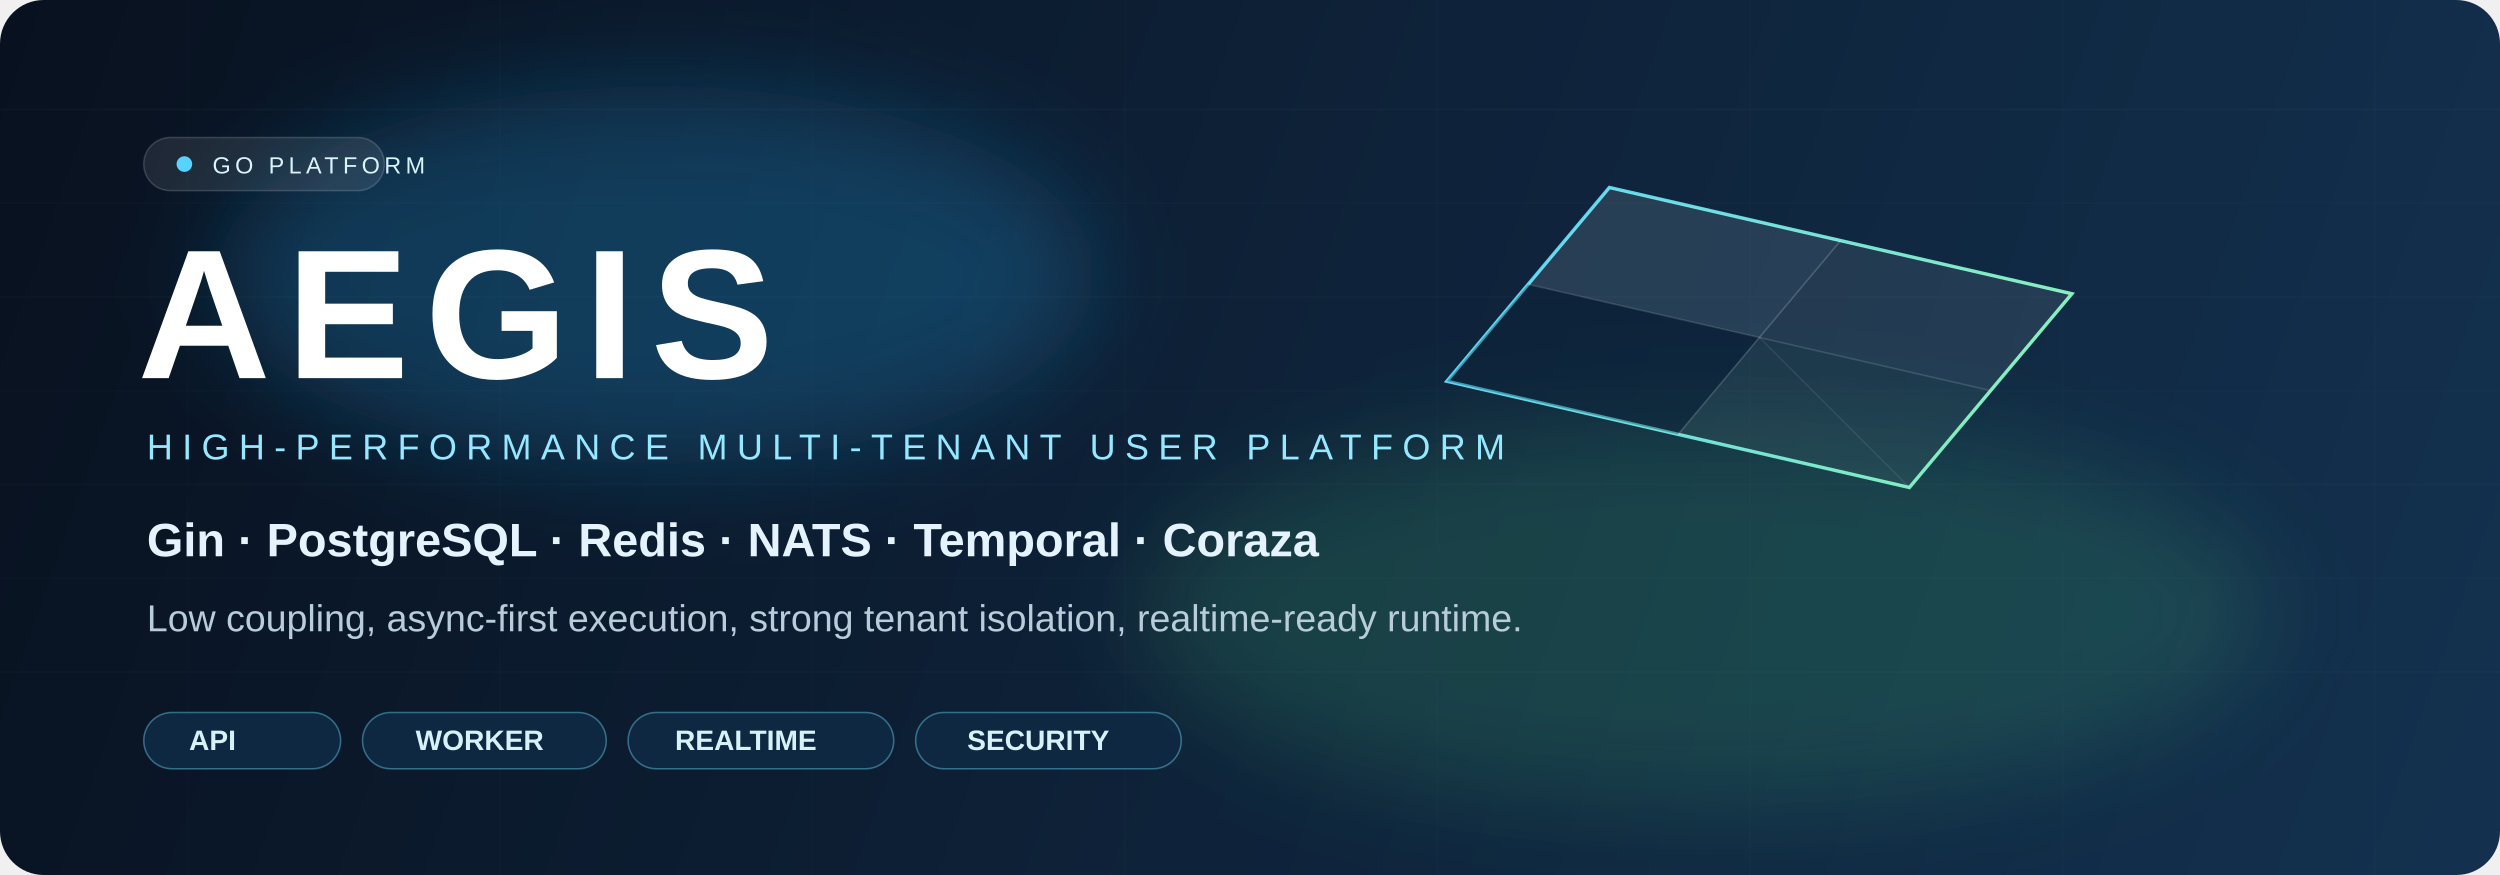
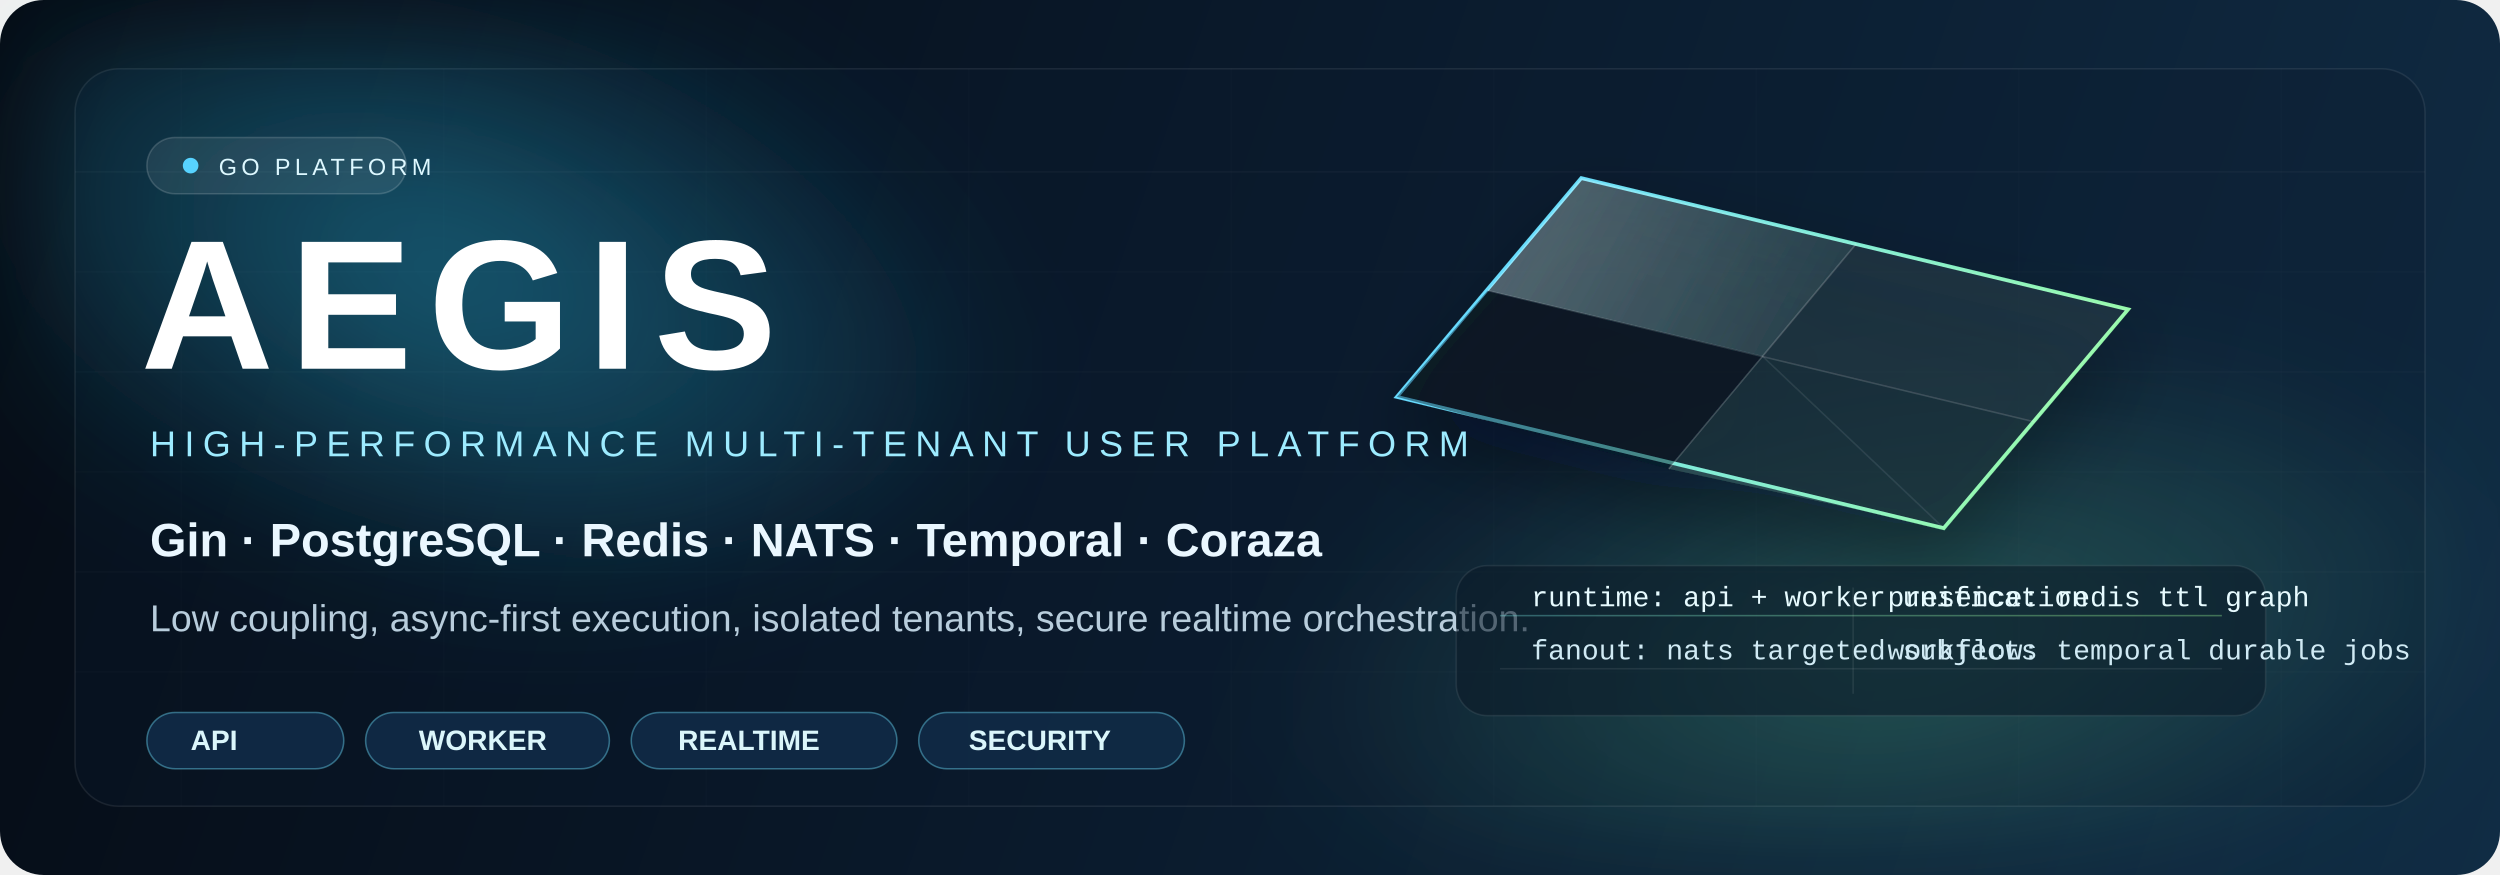
<svg xmlns="http://www.w3.org/2000/svg" width="1600" height="560" viewBox="0 0 1600 560" fill="none">
  <defs>
    <linearGradient id="bg" x1="0" y1="0" x2="1600" y2="560" gradientUnits="userSpaceOnUse">
-       <stop stop-color="#08111F" />
-       <stop offset="0.52" stop-color="#0E2239" />
-       <stop offset="1" stop-color="#13314F" />
+       <stop stop-color="#050B14" />
+       <stop offset="0.48" stop-color="#0A1A2C" />
+       <stop offset="1" stop-color="#102C44" />
    </linearGradient>
-     <linearGradient id="glow" x1="180" y1="118" x2="1260" y2="448" gradientUnits="userSpaceOnUse">
-       <stop stop-color="#34D2FF" stop-opacity="0.9" />
-       <stop offset="0.56" stop-color="#47F2C4" stop-opacity="0.52" />
-       <stop offset="1" stop-color="#86FF7A" stop-opacity="0.16" />
+     <radialGradient id="orbA" cx="0" cy="0" r="1" gradientUnits="userSpaceOnUse" gradientTransform="translate(286 174) rotate(18) scale(384 204)">
+       <stop stop-color="#2ED4FF" stop-opacity="0.38" />
+       <stop offset="1" stop-color="#2ED4FF" stop-opacity="0" />
+     </radialGradient>
+     <radialGradient id="orbB" cx="0" cy="0" r="1" gradientUnits="userSpaceOnUse" gradientTransform="translate(1222 412) rotate(-9) scale(420 188)">
+       <stop stop-color="#73FFB8" stop-opacity="0.24" />
+       <stop offset="1" stop-color="#73FFB8" stop-opacity="0" />
+     </radialGradient>
+     <linearGradient id="frame" x1="986" y1="108" x2="1368" y2="324" gradientUnits="userSpaceOnUse">
+       <stop stop-color="#67DBFF" />
+       <stop offset="1" stop-color="#9FFF9A" />
    </linearGradient>
-     <linearGradient id="line" x1="930" y1="116" x2="1328" y2="312" gradientUnits="userSpaceOnUse">
-       <stop stop-color="#56D4FF" />
-       <stop offset="1" stop-color="#8FF7B4" />
+     <linearGradient id="glass" x1="980" y1="120" x2="1280" y2="286" gradientUnits="userSpaceOnUse">
+       <stop stop-color="#E7FFFF" stop-opacity="0.32" />
+       <stop offset="1" stop-color="#A3FFF0" stop-opacity="0.04" />
    </linearGradient>
-     <filter id="soft" x="-40%" y="-40%" width="180%" height="180%">
-       <feGaussianBlur stdDeviation="32" />
+     <filter id="glow" x="-30%" y="-30%" width="160%" height="160%">
+       <feGaussianBlur stdDeviation="42" />
+     </filter>
+     <filter id="shadow" x="-20%" y="-20%" width="150%" height="150%">
+       <feDropShadow dx="0" dy="24" stdDeviation="24" flood-color="#021019" flood-opacity="0.45" />
    </filter>
  </defs>
  <rect width="1600" height="560" rx="28" fill="url(#bg)" />
-   <g opacity="0.2">
-     <path d="M0 70H1600" stroke="white" stroke-opacity="0.12" />
-     <path d="M0 130H1600" stroke="white" stroke-opacity="0.06" />
-     <path d="M0 190H1600" stroke="white" stroke-opacity="0.08" />
-     <path d="M0 250H1600" stroke="white" stroke-opacity="0.06" />
-     <path d="M0 310H1600" stroke="white" stroke-opacity="0.08" />
-     <path d="M0 370H1600" stroke="white" stroke-opacity="0.06" />
-     <path d="M0 430H1600" stroke="white" stroke-opacity="0.08" />
-     <path d="M120 0V560" stroke="white" stroke-opacity="0.05" />
-     <path d="M320 0V560" stroke="white" stroke-opacity="0.06" />
-     <path d="M520 0V560" stroke="white" stroke-opacity="0.05" />
-     <path d="M720 0V560" stroke="white" stroke-opacity="0.06" />
-     <path d="M920 0V560" stroke="white" stroke-opacity="0.05" />
-     <path d="M1120 0V560" stroke="white" stroke-opacity="0.06" />
-     <path d="M1320 0V560" stroke="white" stroke-opacity="0.05" />
-     <path d="M1520 0V560" stroke="white" stroke-opacity="0.06" />
+   <rect x="48" y="44" width="1504" height="472" rx="28" fill="#0B1B2C" fill-opacity="0.32" stroke="white" stroke-opacity="0.08" />
+   <g opacity="0.16">
+     <path d="M48 110H1552" stroke="white" stroke-opacity="0.18" />
+     <path d="M48 174H1552" stroke="white" stroke-opacity="0.08" />
+     <path d="M48 238H1552" stroke="white" stroke-opacity="0.1" />
+     <path d="M48 302H1552" stroke="white" stroke-opacity="0.08" />
+     <path d="M48 366H1552" stroke="white" stroke-opacity="0.1" />
+     <path d="M48 430H1552" stroke="white" stroke-opacity="0.08" />
+     <path d="M116 44V516" stroke="white" stroke-opacity="0.06" />
+     <path d="M284 44V516" stroke="white" stroke-opacity="0.05" />
+     <path d="M452 44V516" stroke="white" stroke-opacity="0.06" />
+     <path d="M620 44V516" stroke="white" stroke-opacity="0.05" />
+     <path d="M788 44V516" stroke="white" stroke-opacity="0.06" />
+     <path d="M956 44V516" stroke="white" stroke-opacity="0.05" />
+     <path d="M1124 44V516" stroke="white" stroke-opacity="0.06" />
+     <path d="M1292 44V516" stroke="white" stroke-opacity="0.05" />
+     <path d="M1460 44V516" stroke="white" stroke-opacity="0.06" />
  </g>
-   <g filter="url(#soft)">
-     <ellipse cx="420" cy="176" rx="280" ry="120" fill="#1FB6FF" fill-opacity="0.22" />
-     <ellipse cx="1090" cy="392" rx="360" ry="124" fill="#4ADE80" fill-opacity="0.16" />
+   <g filter="url(#glow)">
+     <ellipse cx="286" cy="174" rx="384" ry="204" fill="url(#orbA)" />
+     <ellipse cx="1222" cy="412" rx="420" ry="188" fill="url(#orbB)" />
+   </g>
+   <g filter="url(#shadow)">
+     <path d="M1012 114L1362 198L1244 338L894 254L1012 114Z" fill="#091A29" fill-opacity="0.58" stroke="url(#frame)" stroke-width="2.4" />
+     <path d="M1012 114L1188 156L1128 228L952 186L1012 114Z" fill="url(#glass)" />
+     <path d="M1188 156L1362 198L1302 270L1128 228L1188 156Z" fill="#E4FFFF" fill-opacity="0.09" />
+     <path d="M952 186L1128 228L1068 300L894 254L952 186Z" fill="#071624" fill-opacity="0.46" />
+     <path d="M1128 228L1302 270L1244 338L1068 300L1128 228Z" fill="#B5FFF0" fill-opacity="0.08" />
+     <path d="M1188 156L1068 300" stroke="white" stroke-opacity="0.18" />
+     <path d="M952 186L1302 270" stroke="white" stroke-opacity="0.14" />
+     <path d="M1128 228L1244 338" stroke="white" stroke-opacity="0.08" />
+   </g>
+   <g>
+     <rect x="94" y="88" width="166" height="36" rx="18" fill="white" fill-opacity="0.08" stroke="white" stroke-opacity="0.16" />
+     <circle cx="122" cy="106" r="5" fill="#57D3FF" />
+     <text x="140" y="112" fill="#DDF8FF" font-family="Segoe UI, Arial, sans-serif" font-size="15" letter-spacing="2.8">GO PLATFORM</text>
+   </g>
+   <g>
+     <text x="90" y="236" fill="white" font-family="Segoe UI, Arial, sans-serif" font-size="118" font-weight="700" letter-spacing="10">AEGIS</text>
+     <text x="96" y="292" fill="#9DEBFF" font-family="Segoe UI, Arial, sans-serif" font-size="23" letter-spacing="5.4">HIGH-PERFORMANCE MULTI-TENANT USER PLATFORM</text>
+     <text x="96" y="356" fill="#EAF7FF" font-family="Segoe UI, Arial, sans-serif" font-size="30" font-weight="600">Gin · PostgreSQL · Redis · NATS · Temporal · Coraza</text>
+     <text x="96" y="404" fill="#B8CDDC" font-family="Segoe UI, Arial, sans-serif" font-size="24">Low coupling, async-first execution, isolated tenants, secure realtime orchestration.</text>
+   </g>
+   <g>
+     <rect x="932" y="362" width="518" height="96" rx="20" fill="#0B1A29" fill-opacity="0.58" stroke="white" stroke-opacity="0.08" />
+     <path d="M960 394H1422" stroke="url(#frame)" stroke-opacity="0.34" />
+     <path d="M960 428H1422" stroke="white" stroke-opacity="0.08" />
+     <path d="M1186 376V444" stroke="white" stroke-opacity="0.08" />
+     <text x="980" y="388" fill="#E7FBFF" font-family="Consolas, 'Courier New', monospace" font-size="18">runtime: api + worker unification</text>
+     <text x="1208" y="388" fill="#E7FBFF" font-family="Consolas, 'Courier New', monospace" font-size="18">presence: redis ttl graph</text>
+     <text x="980" y="422" fill="#D0EAF4" font-family="Consolas, 'Courier New', monospace" font-size="18">fanout: nats targeted subjects</text>
+     <text x="1208" y="422" fill="#D0EAF4" font-family="Consolas, 'Courier New', monospace" font-size="18">workflow: temporal durable jobs</text>
  </g>
  <g opacity="0.98">
-     <path d="M1030 120L1326 188L1222 312L926 244L1030 120Z" fill="#10253B" fill-opacity="0.18" stroke="url(#line)" stroke-width="2.2" />
-     <path d="M1030 120L1178 154L1126 216L978 182L1030 120Z" fill="#D6FCFF" fill-opacity="0.13" />
-     <path d="M1178 154L1326 188L1274 250L1126 216L1178 154Z" fill="#D6FCFF" fill-opacity="0.1" />
-     <path d="M978 182L1126 216L1074 278L926 244L978 182Z" fill="#0D2136" fill-opacity="0.34" />
-     <path d="M1126 216L1274 250L1222 312L1074 278L1126 216Z" fill="#BFFFE9" fill-opacity="0.08" />
-     <path d="M1178 154L1074 278" stroke="white" stroke-opacity="0.18" />
-     <path d="M978 182L1274 250" stroke="white" stroke-opacity="0.14" />
-     <path d="M1126 216L1222 312" stroke="white" stroke-opacity="0.08" />
-   </g>
-   <g>
-     <rect x="92" y="88" width="154" height="34" rx="17" fill="white" fill-opacity="0.09" stroke="white" stroke-opacity="0.16" />
-     <circle cx="118" cy="105" r="5" fill="#57D3FF" />
-     <text x="136" y="111" fill="#D9F4FF" font-family="Segoe UI, Arial, sans-serif" font-size="15" letter-spacing="2.8">GO PLATFORM</text>
-   </g>
-   <g>
-     <text x="88" y="242" fill="white" font-family="Segoe UI, Arial, sans-serif" font-size="118" font-weight="700" letter-spacing="10">AEGIS</text>
-     <text x="94" y="294" fill="#95E8FF" font-family="Segoe UI, Arial, sans-serif" font-size="23" letter-spacing="6">HIGH-PERFORMANCE MULTI-TENANT USER PLATFORM</text>
-     <text x="94" y="356" fill="#E5F2FF" font-family="Segoe UI, Arial, sans-serif" font-size="30" font-weight="600">Gin · PostgreSQL · Redis · NATS · Temporal · Coraza</text>
-     <text x="94" y="404" fill="#B8CCDA" font-family="Segoe UI, Arial, sans-serif" font-size="24">Low coupling, async-first execution, strong tenant isolation, realtime-ready runtime.</text>
-   </g>
-   <g opacity="0.96">
-     <rect x="92" y="456" width="126" height="36" rx="18" fill="#0F2943" stroke="#6FE0FF" stroke-opacity="0.42" />
-     <text x="121" y="480" fill="#DFFBFF" font-family="Segoe UI, Arial, sans-serif" font-size="18" font-weight="600">API</text>
-     <rect x="232" y="456" width="156" height="36" rx="18" fill="#0F2943" stroke="#6FE0FF" stroke-opacity="0.42" />
-     <text x="266" y="480" fill="#DFFBFF" font-family="Segoe UI, Arial, sans-serif" font-size="18" font-weight="600">WORKER</text>
-     <rect x="402" y="456" width="170" height="36" rx="18" fill="#0F2943" stroke="#6FE0FF" stroke-opacity="0.42" />
-     <text x="432" y="480" fill="#DFFBFF" font-family="Segoe UI, Arial, sans-serif" font-size="18" font-weight="600">REALTIME</text>
-     <rect x="586" y="456" width="170" height="36" rx="18" fill="#0F2943" stroke="#6FE0FF" stroke-opacity="0.42" />
-     <text x="619" y="480" fill="#DFFBFF" font-family="Segoe UI, Arial, sans-serif" font-size="18" font-weight="600">SECURITY</text>
+     <rect x="94" y="456" width="126" height="36" rx="18" fill="#0F2943" stroke="#6FE0FF" stroke-opacity="0.42" />
+     <text x="122" y="480" fill="#DFFBFF" font-family="Segoe UI, Arial, sans-serif" font-size="18" font-weight="600">API</text>
+     <rect x="234" y="456" width="156" height="36" rx="18" fill="#0F2943" stroke="#6FE0FF" stroke-opacity="0.42" />
+     <text x="268" y="480" fill="#DFFBFF" font-family="Segoe UI, Arial, sans-serif" font-size="18" font-weight="600">WORKER</text>
+     <rect x="404" y="456" width="170" height="36" rx="18" fill="#0F2943" stroke="#6FE0FF" stroke-opacity="0.42" />
+     <text x="434" y="480" fill="#DFFBFF" font-family="Segoe UI, Arial, sans-serif" font-size="18" font-weight="600">REALTIME</text>
+     <rect x="588" y="456" width="170" height="36" rx="18" fill="#0F2943" stroke="#6FE0FF" stroke-opacity="0.42" />
+     <text x="620" y="480" fill="#DFFBFF" font-family="Segoe UI, Arial, sans-serif" font-size="18" font-weight="600">SECURITY</text>
  </g>
</svg>
